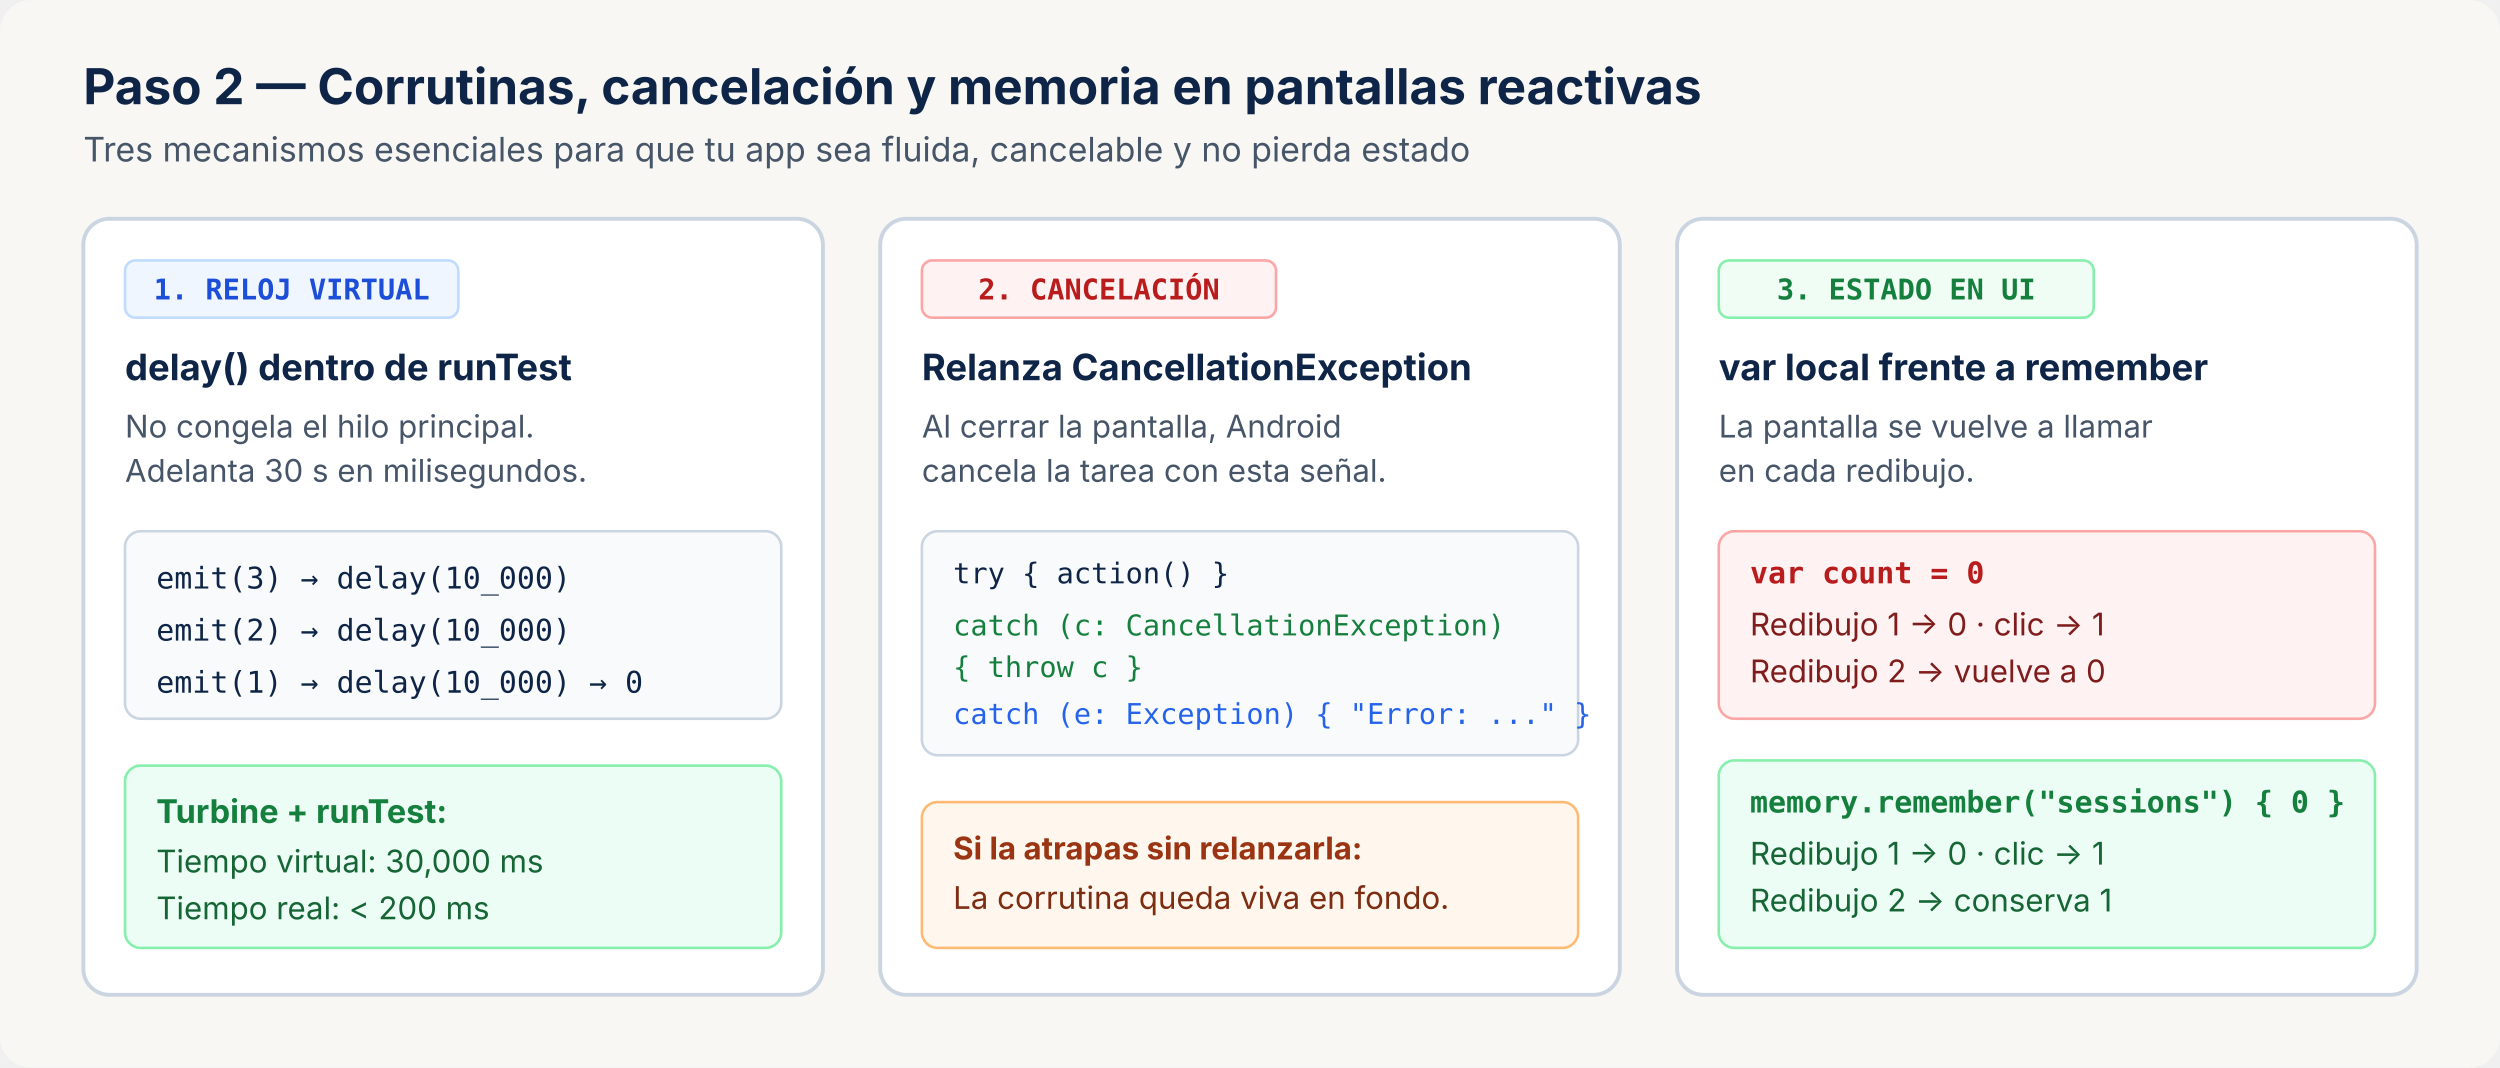
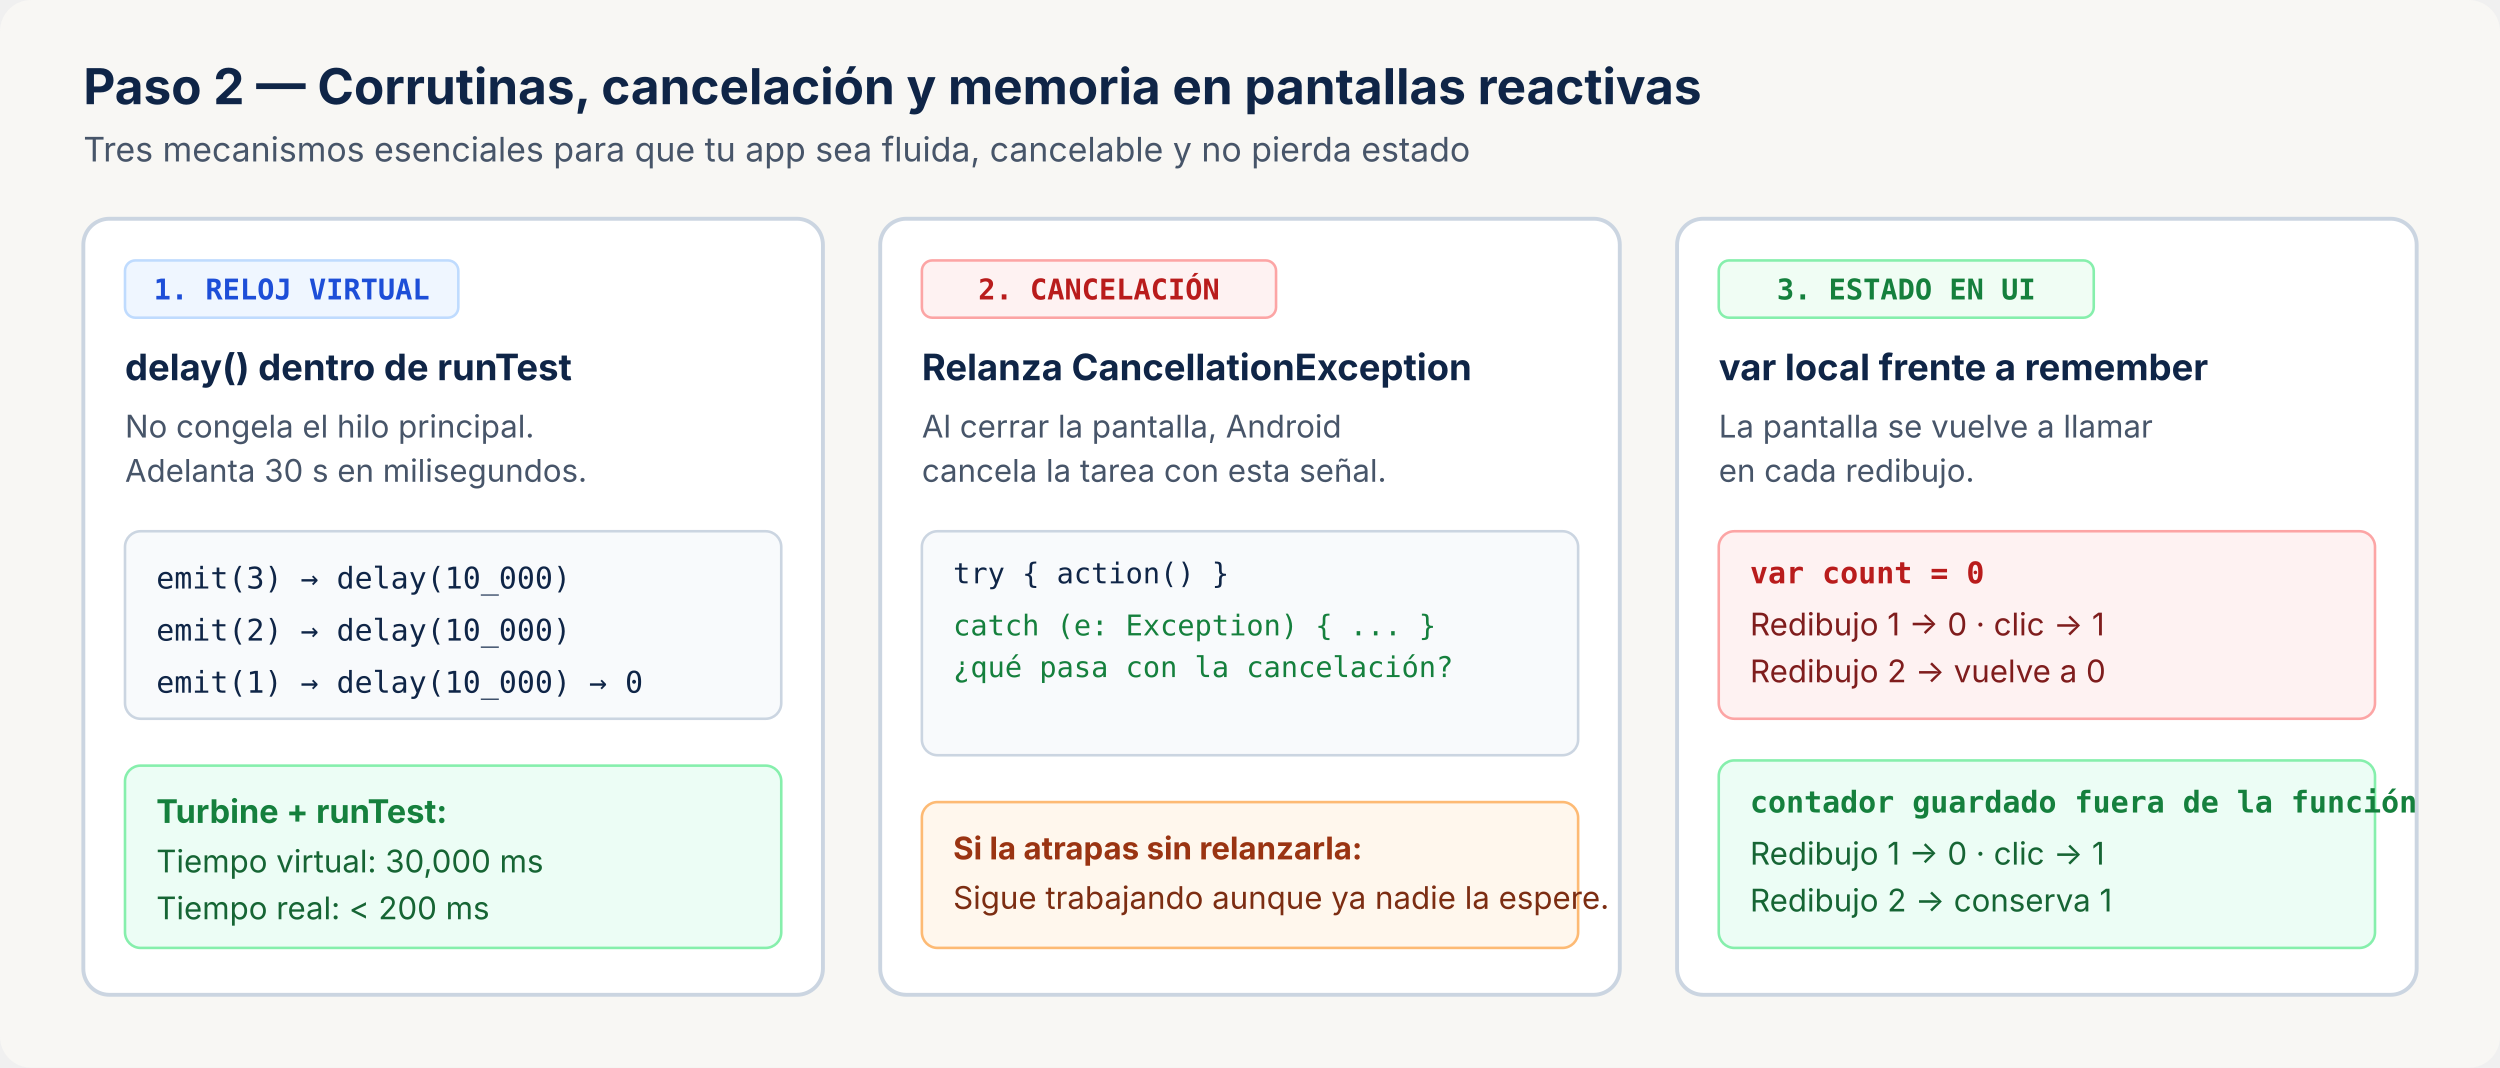
<svg xmlns="http://www.w3.org/2000/svg" viewBox="0 0 960 410" role="img" aria-labelledby="cui-title cui-desc">
  <rect width="960" height="410" rx="12" fill="#F8F7F4" />
  <text x="32" y="40" fill="#0F2547" font-family="system-ui, -apple-system, 'Segoe UI', sans-serif" font-size="19" font-weight="700">Paso 2 — Corrutinas, cancelación y memoria en pantallas reactivas</text>
  <text x="32" y="62" fill="#475569" font-family="system-ui, -apple-system, 'Segoe UI', sans-serif" font-size="13">Tres mecanismos esenciales para que tu app sea fluida, cancelable y no pierda estado</text>
  <rect x="32" y="84" width="284" height="298" rx="10" fill="#FFFFFF" stroke="#CBD5E1" stroke-width="1.5" />
  <rect x="48" y="100" width="128" height="22" rx="4" fill="#EFF6FF" stroke="#BFDBFE" stroke-width="1" />
  <text x="112" y="115" fill="#1D4ED8" font-family="ui-monospace, SFMono-Regular, monospace" font-size="11" font-weight="700" text-anchor="middle">1. RELOJ VIRTUAL</text>
  <text x="48" y="146" fill="#0F2547" font-family="system-ui, -apple-system, sans-serif" font-size="14" font-weight="700">delay() dentro de runTest</text>
  <text x="48" y="168" fill="#475569" font-family="system-ui, -apple-system, sans-serif" font-size="12">No congela el hilo principal.</text>
  <text x="48" y="185" fill="#475569" font-family="system-ui, -apple-system, sans-serif" font-size="12">Adelanta 30 s en milisegundos.</text>
  <rect x="48" y="204" width="252" height="72" rx="6" fill="#F8FAFC" stroke="#CBD5E1" stroke-width="1" />
  <text x="60" y="226" fill="#0F2547" font-family="ui-monospace, SFMono-Regular, monospace" font-size="11.5">emit(3) → delay(10_000)</text>
  <text x="60" y="246" fill="#0F2547" font-family="ui-monospace, SFMono-Regular, monospace" font-size="11.5">emit(2) → delay(10_000)</text>
  <text x="60" y="266" fill="#0F2547" font-family="ui-monospace, SFMono-Regular, monospace" font-size="11.5">emit(1) → delay(10_000) → 0</text>
  <rect x="48" y="294" width="252" height="70" rx="6" fill="#ECFDF5" stroke="#86EFAC" stroke-width="1" />
  <text x="60" y="316" fill="#15803D" font-family="system-ui, -apple-system, sans-serif" font-size="12.5" font-weight="700">Turbine + runTest:</text>
  <text x="60" y="335" fill="#166534" font-family="system-ui, -apple-system, sans-serif" font-size="12">Tiempo virtual: 30,000 ms</text>
  <text x="60" y="353" fill="#166534" font-family="system-ui, -apple-system, sans-serif" font-size="12">Tiempo real: &lt; 200 ms</text>
  <rect x="338" y="84" width="284" height="298" rx="10" fill="#FFFFFF" stroke="#CBD5E1" stroke-width="1.5" />
  <rect x="354" y="100" width="136" height="22" rx="4" fill="#FEF2F2" stroke="#FCA5A5" stroke-width="1" />
  <text x="422" y="115" fill="#B91C1C" font-family="ui-monospace, SFMono-Regular, monospace" font-size="11" font-weight="700" text-anchor="middle">2. CANCELACIÓN</text>
  <text x="354" y="146" fill="#0F2547" font-family="system-ui, -apple-system, sans-serif" font-size="14" font-weight="700">Relanza CancellationException</text>
  <text x="354" y="168" fill="#475569" font-family="system-ui, -apple-system, sans-serif" font-size="12">Al cerrar la pantalla, Android</text>
  <text x="354" y="185" fill="#475569" font-family="system-ui, -apple-system, sans-serif" font-size="12">cancela la tarea con esta señal.</text>
  <rect x="354" y="204" width="252" height="86" rx="6" fill="#F8FAFC" stroke="#CBD5E1" stroke-width="1" />
  <text x="366" y="224" fill="#0F2547" font-family="ui-monospace, SFMono-Regular, monospace" font-size="11">try { action() }</text>
-   <text x="366" y="244" fill="#15803D" font-family="ui-monospace, SFMono-Regular, monospace" font-size="11">catch (c: CancellationException)</text>
-   <text x="366" y="260" fill="#15803D" font-family="ui-monospace, SFMono-Regular, monospace" font-size="11">  { throw c }</text>
-   <text x="366" y="278" fill="#2563EB" font-family="ui-monospace, SFMono-Regular, monospace" font-size="11">catch (e: Exception) { "Error: ..." }</text>
+   <text x="366" y="244" fill="#15803D" font-family="ui-monospace, SFMono-Regular, monospace" font-size="11">catch (e: Exception) { ... }</text>
+   <text x="366" y="260" fill="#15803D" font-family="ui-monospace, SFMono-Regular, monospace" font-size="11">¿qué pasa con la cancelación?</text>
+   <text x="366" y="278" fill="#2563EB" font-family="ui-monospace, SFMono-Regular, monospace" font-size="11" />
  <rect x="354" y="308" width="252" height="56" rx="6" fill="#FFF7ED" stroke="#FDBA74" stroke-width="1" />
  <text x="366" y="330" fill="#9A3412" font-family="system-ui, -apple-system, sans-serif" font-size="12" font-weight="700">Si la atrapas sin relanzarla:</text>
-   <text x="366" y="349" fill="#7C2D12" font-family="system-ui, -apple-system, sans-serif" font-size="12">La corrutina queda viva en fondo.</text>
+   <text x="366" y="349" fill="#7C2D12" font-family="system-ui, -apple-system, sans-serif" font-size="12">Sigue trabajando aunque ya nadie la espere.</text>
  <rect x="644" y="84" width="284" height="298" rx="10" fill="#FFFFFF" stroke="#CBD5E1" stroke-width="1.5" />
  <rect x="660" y="100" width="144" height="22" rx="4" fill="#F0FDF4" stroke="#86EFAC" stroke-width="1" />
  <text x="732" y="115" fill="#15803D" font-family="ui-monospace, SFMono-Regular, monospace" font-size="11" font-weight="700" text-anchor="middle">3. ESTADO EN UI</text>
  <text x="660" y="146" fill="#0F2547" font-family="system-ui, -apple-system, sans-serif" font-size="14" font-weight="700">var local frente a remember</text>
  <text x="660" y="168" fill="#475569" font-family="system-ui, -apple-system, sans-serif" font-size="12">La pantalla se vuelve a llamar</text>
  <text x="660" y="185" fill="#475569" font-family="system-ui, -apple-system, sans-serif" font-size="12">en cada redibujo.</text>
  <rect x="660" y="204" width="252" height="72" rx="6" fill="#FEF2F2" stroke="#FCA5A5" stroke-width="1" />
  <text x="672" y="224" fill="#B91C1C" font-family="ui-monospace, SFMono-Regular, monospace" font-size="11.5" font-weight="700">var count = 0</text>
  <text x="672" y="244" fill="#7F1D1D" font-family="system-ui, -apple-system, sans-serif" font-size="12">Redibujo 1 → 0 · clic → 1</text>
  <text x="672" y="262" fill="#7F1D1D" font-family="system-ui, -apple-system, sans-serif" font-size="12">Redibujo 2 → vuelve a 0</text>
  <rect x="660" y="292" width="252" height="72" rx="6" fill="#ECFDF5" stroke="#86EFAC" stroke-width="1" />
-   <text x="672" y="312" fill="#15803D" font-family="ui-monospace, SFMono-Regular, monospace" font-size="11.5" font-weight="700">memory.remember("sessions") { 0 }</text>
+   <text x="672" y="312" fill="#15803D" font-family="ui-monospace, SFMono-Regular, monospace" font-size="11.5" font-weight="700">contador guardado fuera de la función</text>
  <text x="672" y="332" fill="#166534" font-family="system-ui, -apple-system, sans-serif" font-size="12">Redibujo 1 → 0 · clic → 1</text>
  <text x="672" y="350" fill="#166534" font-family="system-ui, -apple-system, sans-serif" font-size="12">Redibujo 2 → conserva 1</text>
</svg>
